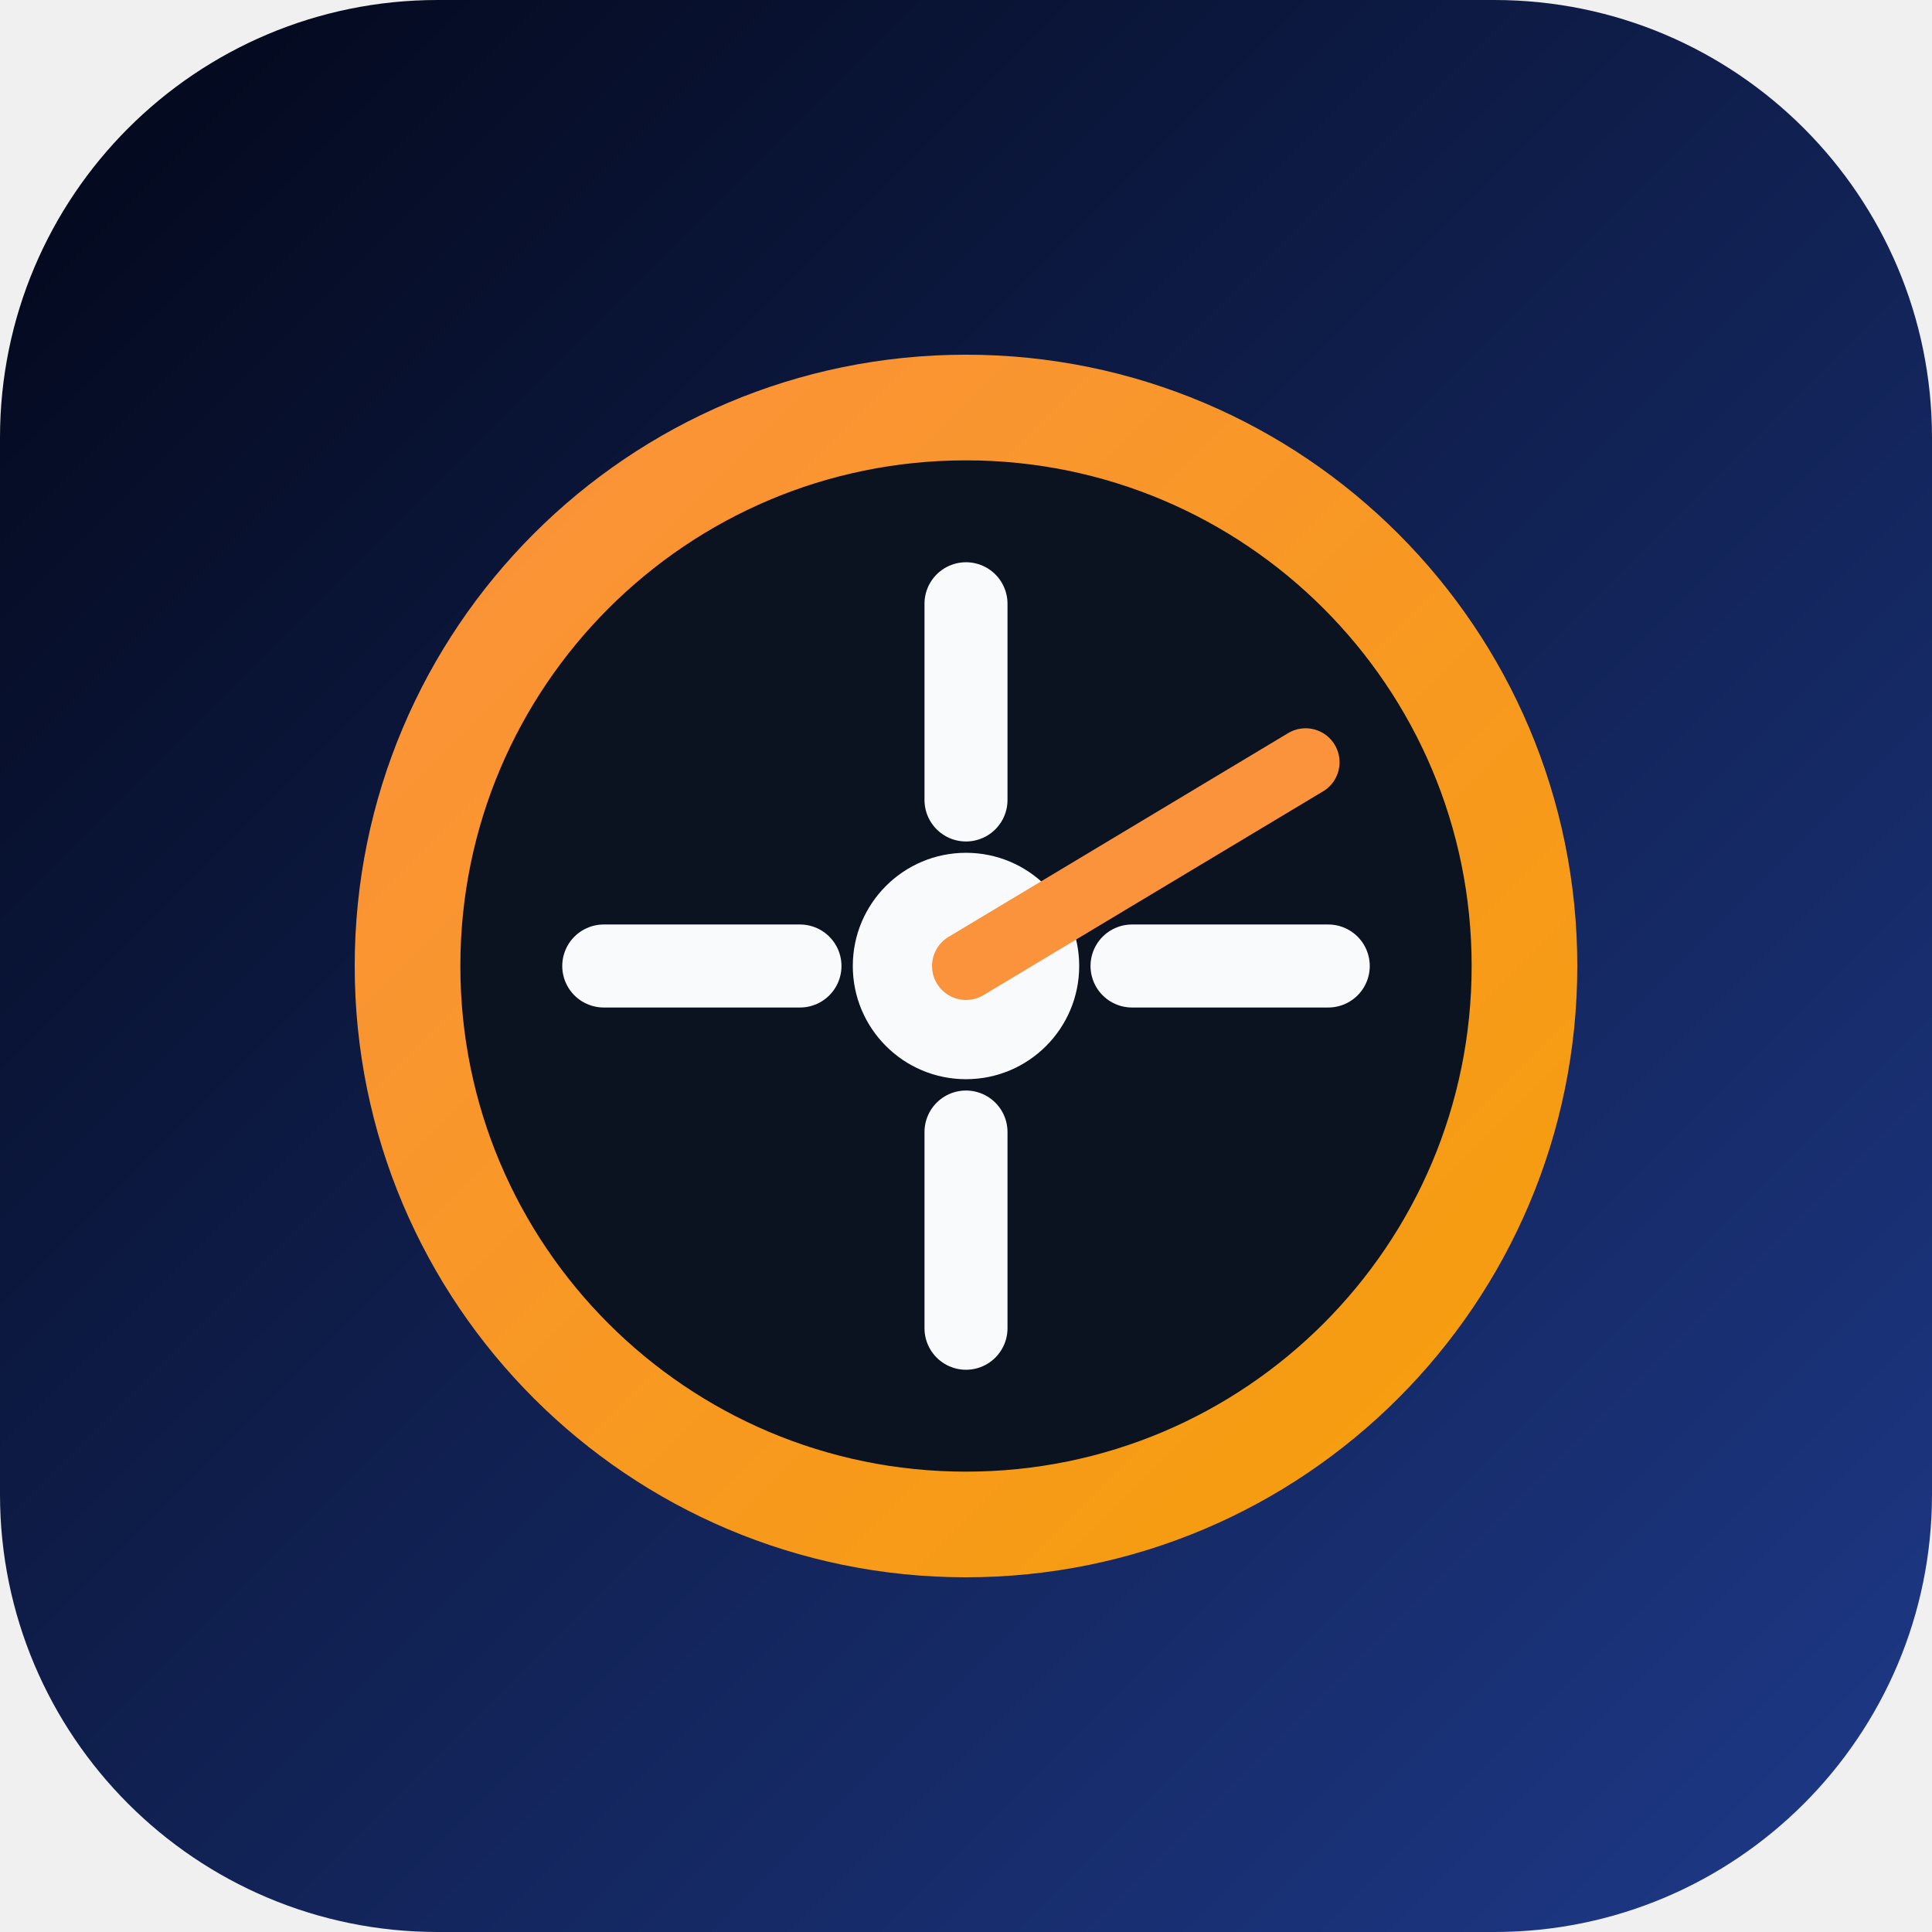
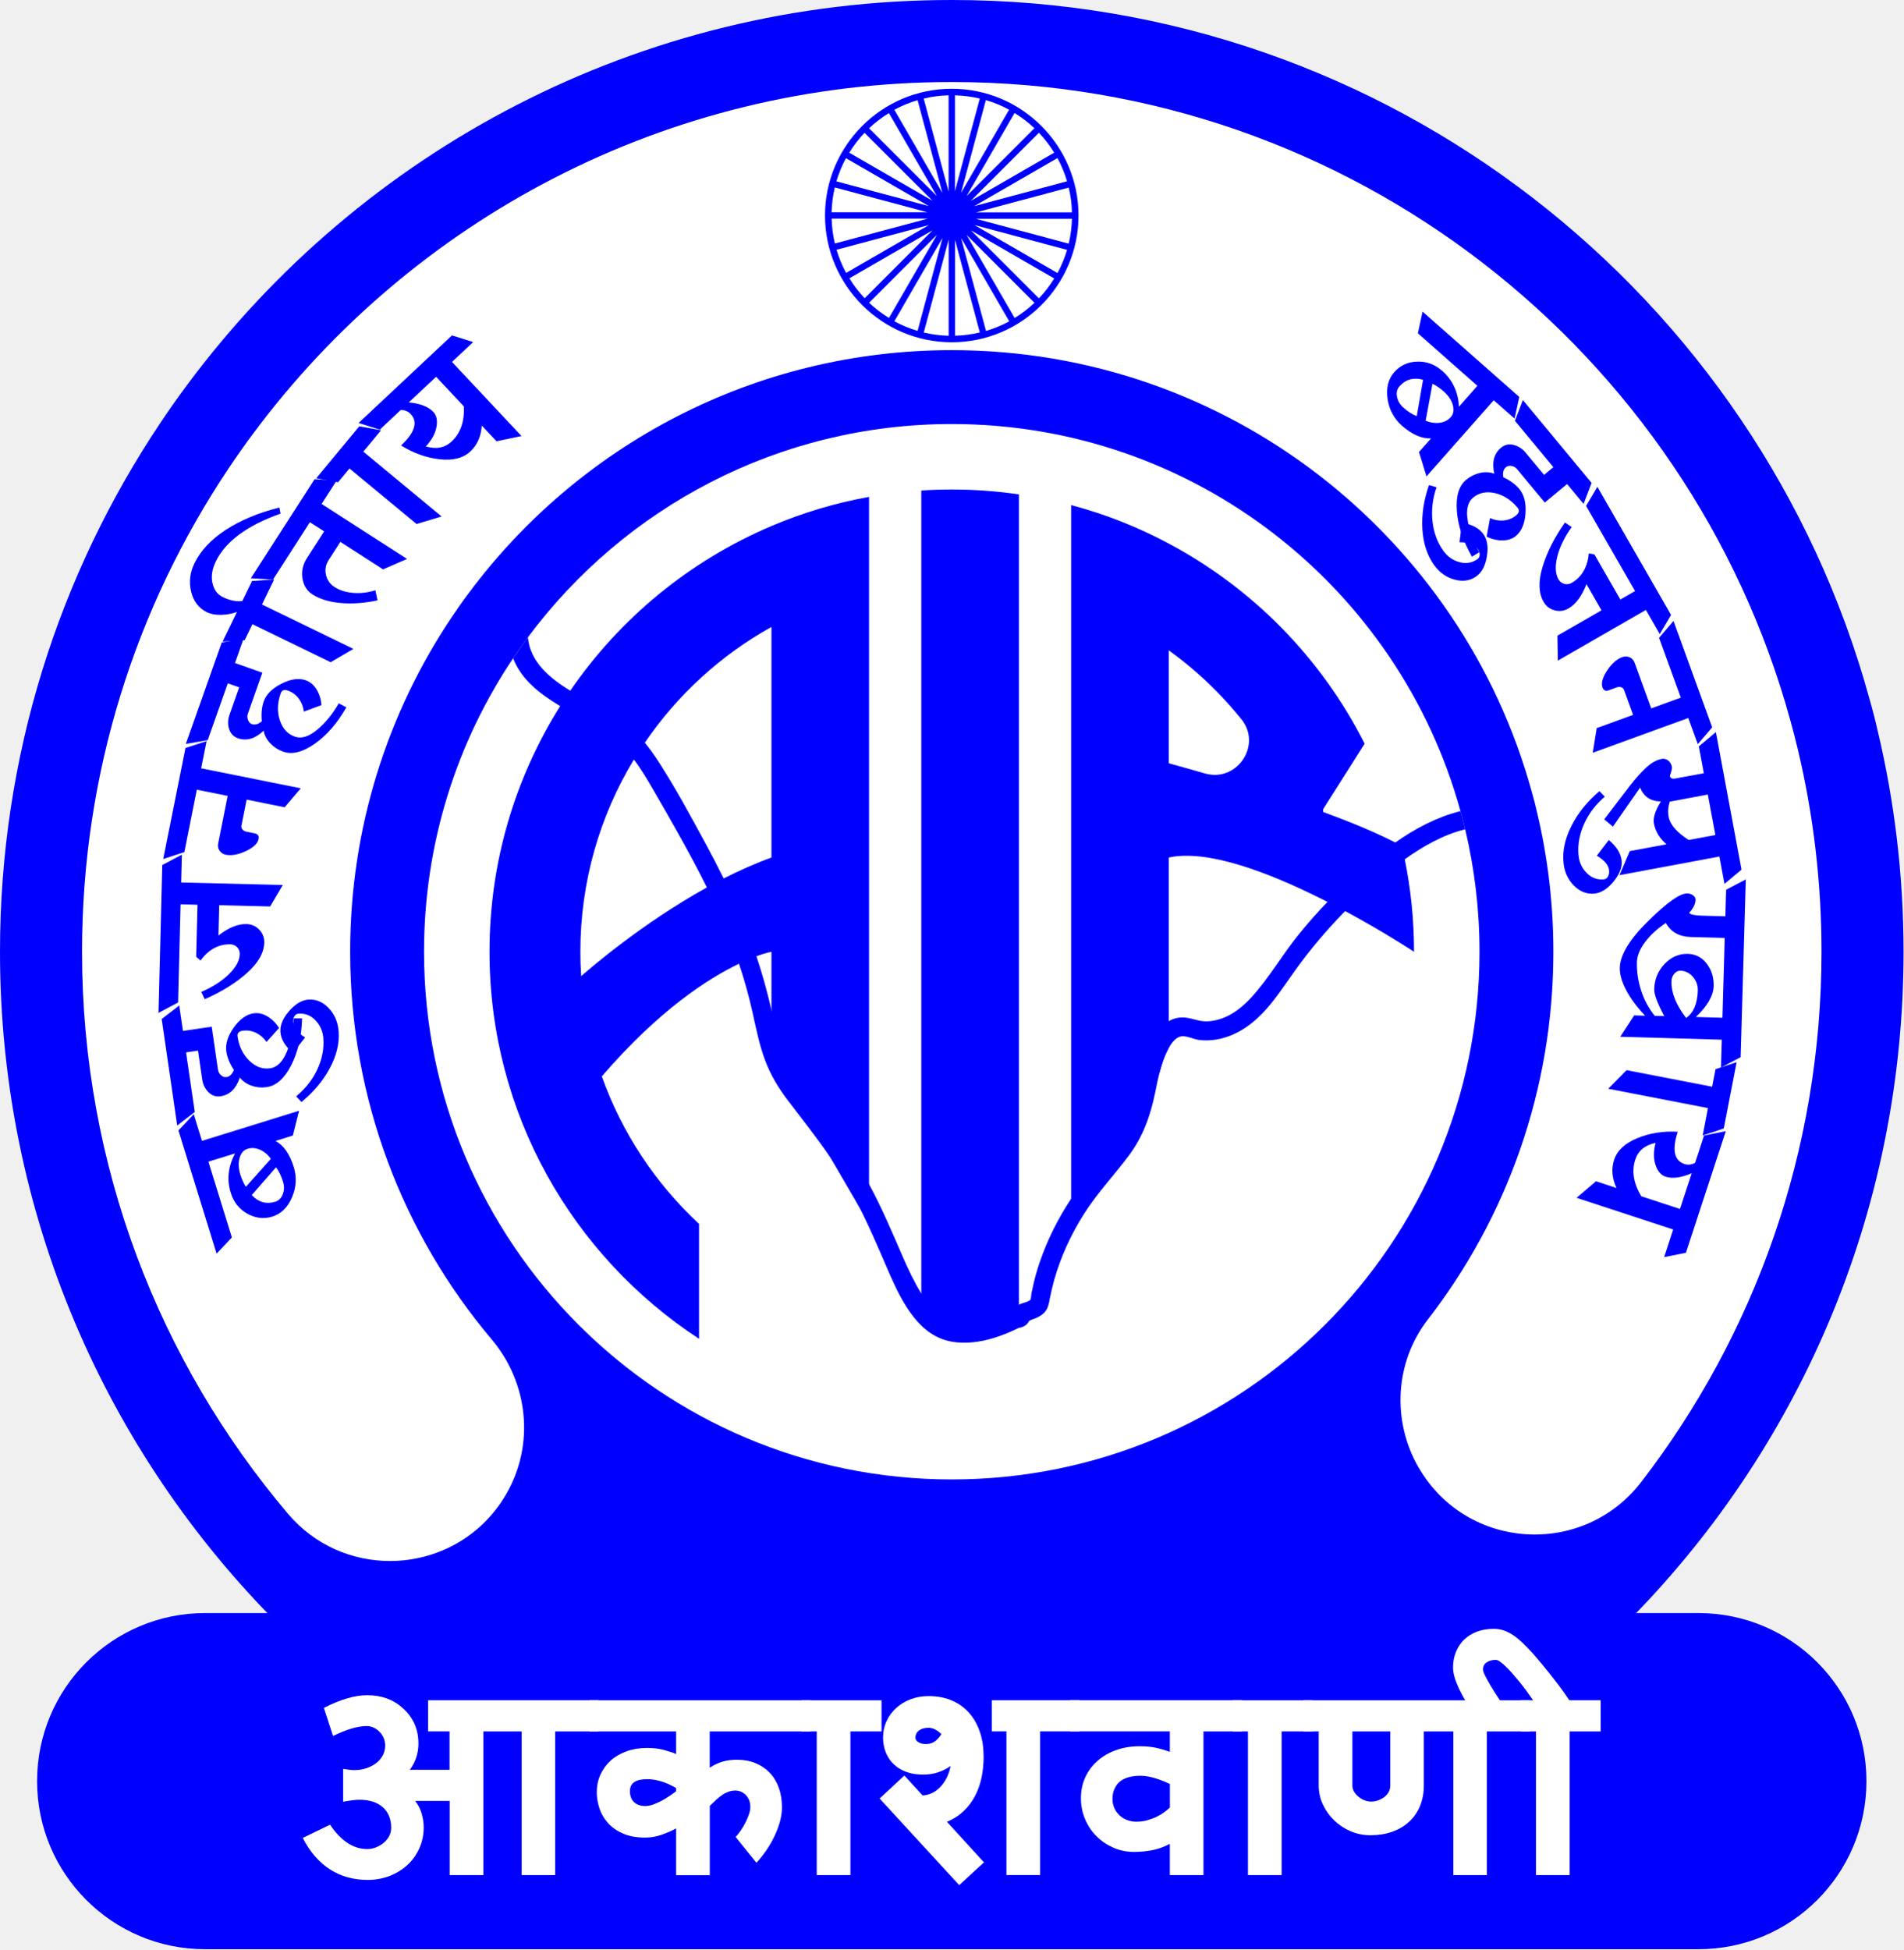
- <svg xmlns="http://www.w3.org/2000/svg" viewBox="0 0 512 512">
+ <svg xmlns="http://www.w3.org/2000/svg" id="Layer_2" data-name="Layer 2" viewBox="0 0 299.16 306.34">
  <defs>
-     <linearGradient id="bg" x1="0" y1="0" x2="1" y2="1">
-       <stop offset="0%" stop-color="#020617" />
-       <stop offset="100%" stop-color="#1e3a8a" />
-     </linearGradient>
-     <linearGradient id="dial" x1="0" y1="0" x2="1" y2="1">
-       <stop offset="0%" stop-color="#fb923c" />
-       <stop offset="100%" stop-color="#f59e0b" />
-     </linearGradient>
+     <style>
+       .cls-1 {
+         fill: #fff;
+       }
+ 
+       .cls-1, .cls-2 {
+         stroke-width: 0px;
+       }
+ 
+       .cls-2 {
+         fill: blue;
+       }
+     </style>
  </defs>
-   <rect width="512" height="512" rx="116" fill="url(#bg)" />
-   <circle cx="256" cy="256" r="148" fill="#0b1220" stroke="url(#dial)" stroke-width="28" />
-   <circle cx="256" cy="256" r="30" fill="#f8fafc" />
-   <path d="M160 256h52M300 256h52M256 160v52M256 300v52" stroke="#f8fafc" stroke-width="22" stroke-linecap="round" />
-   <path d="M256 256l90-54" stroke="#fb923c" stroke-width="18" stroke-linecap="round" />
+   <g id="Layer_1-2" data-name="Layer 1">
+     <g>
+       <rect class="cls-2" x="5.83" y="253.51" width="287.5" height="52.83" rx="26.41" ry="26.41" />
+       <path class="cls-2" d="m299.16,149.58c0,82.6-66.96,149.56-149.58,149.56S0,232.18,0,149.58c0-30.8,9.31-59.41,25.25-83.19,1.35-2.02,2.74-4,4.2-5.95C56.7,23.77,100.36,0,149.58,0c68.8,0,126.77,46.46,144.19,109.71.49,1.71.94,3.43,1.33,5.16,2.65,11.15,4.06,22.76,4.06,34.72Z" />
+       <path class="cls-1" d="m232.52,149.58c0,45.8-37.13,82.93-82.94,82.93s-82.94-37.13-82.94-82.93c0-17.08,5.16-32.94,14-46.13.75-1.12,1.52-2.22,2.33-3.3,15.11-20.33,39.32-33.51,66.61-33.51,38.15,0,70.29,25.76,79.95,60.83.27.95.52,1.9.74,2.86,1.47,6.18,2.25,12.62,2.25,19.25Z" />
+       <g>
+         <g>
+           <path class="cls-2" d="m220.77,135.04c-.14-.7-.29-1.39-.45-2.08-.33-.18-.68-.37-1.03-.55-3.18-1.63-7.17-3.27-11.34-4.8v-.44c2.36-3.72,4.17-6.57,6.52-10.29-3.38-6.7-7.77-12.8-12.96-18.11-5.2-5.31-11.21-9.82-17.82-13.34-4.82-2.58-9.96-4.62-15.35-6.05v112.97l13.94-23.94c.14-.55.3-1.1.49-1.64.19-.53.5-1.34.92-2.08v-29.92c6.02-1.33,15.56,2.31,23.64,6.32h.01c.43.21.87.43,1.29.65.96.48,1.89.97,2.78,1.45,6.23,3.35,10.82,6.39,10.82,6.39,0-4.98-.5-9.84-1.46-14.54Zm-31.43-13.49c-1.01-.3-1.92-.56-2.7-.77-1.85-.53-2.95-.82-2.95-.82v-17.75c3.12,2.25,6.01,4.79,8.62,7.61.44.46.86.94,1.28,1.42.42.48.84.97,1.24,1.47.1.1.18.21.27.32.1.13.2.26.29.39,2.75,4.07-1.17,9.56-6.05,8.13Z" />
+           <path class="cls-2" d="m160.13,77.7v129.63c-3.42.62-6.95.95-10.55.95-1.61,0-3.21-.07-4.79-.2V77.09c1.58-.11,3.18-.16,4.79-.16,3.58,0,7.11.26,10.55.77Z" />
+           <path class="cls-2" d="m121.24,82.67c-12.85,5.45-23.82,14.5-31.62,25.88-.55.79-1.08,1.6-1.59,2.42-7.03,11.19-11.1,24.43-11.1,38.61,0,25.46,13.1,47.86,32.93,60.83v-18.06c-6.81-6.32-12.1-14.25-15.28-23.19,9.02-10.47,16.78-15.42,21.56-17.7,1.07-.52,1.99-.89,2.74-1.18,1.52-.55,2.36-.7,2.36-.7v16.41l9.29,15.96,4.68,8.05,1.37,2.35v-114.26c-5.34.96-10.47,2.51-15.34,4.58Zm-7.51,55.39c-.89.46-1.78.93-2.64,1.41-10.31,5.71-18.62,12.94-19.75,13.94-.09-1.27-.13-2.54-.13-3.83,0-11.05,3.07-21.39,8.41-30.21.55-.9,1.12-1.78,1.72-2.65,5.1-7.5,11.93-13.76,19.9-18.19v36.24c-2.54.92-5.07,2.05-7.51,3.29Z" />
+         </g>
+         <g>
+           <path class="cls-2" d="m230.27,130.33c-3.43.85-6.58,2.64-9.45,4.68-.02.01-.03.02-.05.03-3.36,2.41-6.47,5.2-9.36,8.15-.12.11-.23.23-.34.34-2.73,2.82-5.27,5.83-7.56,9.03-2.23,3.11-4.27,6.46-7.44,8.72-1.44,1.03-3.14,1.8-4.89,2.09-.92.15-1.82.19-2.74.07-.87-.11-1.92-.68-2.77-.57-.8.1-1.47.91-1.98,1.82-.42.74-.73,1.55-.92,2.08-.19.54-.35,1.09-.49,1.64-.3,1.12-.52,2.25-.75,3.38-.76,3.65-1.91,6.88-4.17,9.89-2.3,3.07-4.93,5.83-6.99,9.09-2.04,3.23-3.66,6.71-4.69,10.39-.26.95-.49,1.91-.68,2.87-.14.75-.24,1.47-.73,2.09-.45.56-1.05.87-1.7,1.13-.23.09-.48.16-.7.27-.04.02-.07.04-.11.07h-.01c-.28.6-.94,1.03-1.61,1.09-.18.09-.37.18-.55.26-.56.27-1.13.51-1.71.74-1.08.43-2.19.78-3.33,1.02-2.2.44-4.54.52-6.66-.32-4.55-1.8-6.92-7.46-8.72-11.64-1.27-2.95-2.54-5.88-3.96-8.74-.77-1.56-1.6-3.11-2.49-4.62-.7-1.17-1.43-2.31-2.19-3.43-2.11-3.09-4.42-6.01-6.71-9.01-1.5-1.96-2.72-4.02-3.59-6.33-.89-2.39-1.39-4.91-1.94-7.4-.58-2.63-1.3-5.21-2.15-7.75-.77-2.33-1.66-4.62-2.65-6.88-.76-1.72-1.56-3.43-2.4-5.11-1.46-2.95-3.02-5.84-4.63-8.7-1.25-2.23-2.52-4.46-3.81-6.67-.94-1.62-1.89-3.24-3.03-4.73-.34-.45-.71-.89-1.09-1.31-2.67-2.94-6.8-4.85-10.5-7.09-3.22-1.95-6.1-4.15-7.39-7.52.75-1.12,1.52-2.22,2.33-3.3.3,3.84,3.44,6.45,6.65,8.4.8.49,1.61.94,2.38,1.36,2.32,1.25,4.65,2.49,6.7,4.17.97.79,1.84,1.68,2.64,2.64.78.96,1.5,1.97,2.17,3.01,2.65,4.09,4.98,8.44,7.31,12.72,1,1.85,1.98,3.72,2.91,5.61,1.28,2.58,2.47,5.2,3.56,7.87.58,1.44,1.11,2.89,1.59,4.35.93,2.78,1.7,5.59,2.36,8.46.09.39.18.79.27,1.18.51,2.34,1.04,4.74,2.05,6.94.99,2.19,2.45,4.1,3.95,5.96,3.03,3.76,5.84,7.64,8.25,11.82.28.49.55.97.82,1.47,2.02,3.73,3.65,7.6,5.34,11.5.85,1.94,1.75,3.87,2.87,5.67.08.13.16.25.24.38,1.07,1.65,2.31,3.42,4.27,4.05.33.1.66.18.99.23,1.09.18,2.21.09,3.31-.13.03,0,.05,0,.08-.01.38-.06.76-.15,1.13-.25,1-.27,1.99-.62,2.94-1.04.5-.22,1.01-.57,1.54-.81.24-.25.53-.47.84-.65.01,0,.01-.01.02-.01.48-.28,1.48-.38,1.82-.81.04-.05.1-.8.14-.99.11-.56.23-1.11.36-1.65.26-1.1.58-2.18.94-3.24,1.2-3.52,2.88-6.86,4.93-9.96.35-.54.72-1.07,1.1-1.59,2.32-3.19,5.28-5.97,7.18-9.45,1.77-3.24,1.93-7,2.97-10.48.66-2.23,1.96-5.17,4.1-6.39.81-.47,1.75-.69,2.82-.53,1.06.16,2.01.58,3.1.57.85-.01,1.68-.19,2.48-.48,1.84-.67,3.35-1.95,4.65-3.37,2.72-3,4.77-6.59,7.31-9.74,1.45-1.79,2.98-3.53,4.58-5.19,1.21-1.26,2.46-2.49,3.75-3.67,2.17-1.98,4.46-3.94,6.91-5.66,3.14-2.21,6.53-4.01,10.24-4.94.27.95.52,1.9.74,2.86Z" />
+           <path class="cls-2" d="m158.92,207.3s.01,0,.01.01v.02s0-.02-.01-.03Z" />
+           <path class="cls-2" d="m160.79,205.94h-.03s.02,0,.03,0Z" />
+         </g>
+       </g>
+       <g>
+         <path class="cls-1" d="m286.27,149.58c0,31.37-10.56,60.27-28.33,83.33-9.17,11.91-27.47,10.75-34.98-2.27h-.01c-4.24-7.34-3.73-16.56,1.45-23.26,12.37-15.98,19.73-36.03,19.73-57.8,0-7.56-.89-14.9-2.57-21.94-.25-1.1-.53-2.18-.84-3.26-11.01-39.98-47.65-69.35-91.14-69.35-31.11,0-58.71,15.03-75.93,38.2-.93,1.23-1.8,2.49-2.66,3.76-10.08,15.04-15.96,33.12-15.96,52.59,0,23.21,8.36,44.47,22.24,60.92,5.78,6.85,6.78,16.53,2.3,24.29-4,6.94-11.12,10.54-18.28,10.54-5.89,0-11.81-2.43-16.06-7.45-20.17-23.83-32.34-54.64-32.34-88.3,0-28.15,8.5-54.29,23.07-76.02,1.24-1.85,2.51-3.66,3.84-5.44C64.7,34.61,104.6,12.89,149.58,12.89c62.87,0,115.84,42.46,131.77,100.25.44,1.57.85,3.14,1.22,4.72,2.42,10.18,3.7,20.8,3.7,31.72Z" />
+         <path class="cls-2" d="m149.58,13.95c-10.98,0-19.92,8.94-19.92,19.92s8.94,19.92,19.92,19.92,19.92-8.93,19.92-19.92-8.94-19.92-19.92-19.92Zm3,17.61l10.7-10.7c.91.96,1.71,2.01,2.4,3.13l-13.1,7.57Zm13.62-6.71c.62,1.15,1.12,2.37,1.5,3.64l-14.58,3.9,13.07-7.55Zm-14.29,5.96l7.54-13.05c1.12.69,2.17,1.49,3.12,2.39l-10.66,10.66Zm-.87-.49l3.9-14.59c1.28.38,2.5.88,3.65,1.51l-7.55,13.08Zm-.96-.27v-15.07c1.34.04,2.64.21,3.9.51l-3.9,14.56Zm-1,.05l-3.91-14.61c1.26-.3,2.57-.48,3.91-.51v15.13Zm-.97.23l-7.55-13.08c1.15-.63,2.37-1.13,3.65-1.51l3.9,14.59Zm-.86.5l-10.67-10.67c.95-.9,2-1.7,3.12-2.39l7.55,13.07Zm-.7.72l-13.08-7.55c.69-1.13,1.5-2.18,2.4-3.13l10.68,10.68Zm-.52.85l-14.58-3.9c.38-1.27.88-2.5,1.5-3.64l13.07,7.55Zm-.26.96h-15.08c.04-1.34.21-2.64.51-3.9l14.56,3.9Zm.04,1l-14.6,3.91c-.3-1.26-.48-2.57-.51-3.91h15.11Zm.23.98l-13.07,7.55c-.62-1.15-1.12-2.37-1.5-3.64l14.57-3.9Zm.5.87l-10.65,10.66c-.9-.95-1.71-2-2.4-3.13l13.05-7.54Zm.72.69l-7.55,13.07c-1.12-.69-2.17-1.49-3.12-2.39l10.67-10.68Zm.86.51l-3.91,14.59c-1.28-.38-2.5-.88-3.65-1.51l7.56-13.09Zm.97.24v15.12c-1.34-.04-2.65-.21-3.91-.51l3.91-14.6Zm1,.04l3.9,14.56c-1.26.3-2.56.48-3.9.51v-15.07Zm.96-.28l7.56,13.09c-1.15.63-2.37,1.13-3.65,1.51l-3.91-14.59Zm.85-.51l10.68,10.69c-.95.9-2,1.7-3.12,2.39l-7.56-13.08Zm.73-.68l13.05,7.54c-.69,1.12-1.49,2.17-2.4,3.13l-10.66-10.66Zm.5-.86l14.57,3.91c-.38,1.27-.88,2.5-1.5,3.64l-13.07-7.55Zm.22-.98h15.12c-.04,1.34-.21,2.65-.51,3.91l-14.6-3.91Zm.04-1l14.57-3.9c.3,1.26.48,2.56.51,3.9h-15.08Z" />
+         <g>
+           <path class="cls-2" d="m30.45,175.12l1.29,4.18,15.26-4.73-.98,3.89-2.72.85c1.28.7,2.23,2.07,2.86,4.09.5,1.61.41,3.21-.28,4.79-.68,1.58-1.71,2.59-3.08,3.01-1.34.42-2.65.26-3.94-.46-1.28-.72-2.15-1.82-2.6-3.28-.64-2.06-.41-4.12.67-6.18l-4.18,1.29,3.69,11.91-2.4,2.54-6-19.36,2.4-2.54Zm12.12,6.99c-.52-.69-1.11-1.17-1.76-1.44-.66-.27-1.29-.32-1.91-.12s-1.04.67-1.25,1.44c-.22.77-.18,1.64.12,2.61.22.73.52,1.37.87,1.92l3.93-4.4Zm.81,1.34l-3.82,4.37c.53.57,1.11.93,1.73,1.11.62.17,1.28.15,1.98-.07.54-.17.94-.56,1.17-1.19.24-.62.25-1.28.03-1.97-.29-.92-.65-1.67-1.09-2.25Z" />
+           <path class="cls-2" d="m28.17,158.03l.58,3.99,4.52-.66.99,6.77c.05.33.2.61.47.85.27.24.55.34.85.3.51-.08.91-.45,1.18-1.13-.66-.98-1.05-1.95-1.19-2.9-.17-1.17.22-2.42,1.16-3.75.95-1.33,2-2.09,3.15-2.25.69-.1,1.39.05,2.1.46.71.41,1.34,1.02,1.88,1.84l-1.98,2.21c-.41-.62-.95-1.09-1.62-1.43-.67-.33-1.37-.44-2.1-.34-.63.09-.9.39-.83.89.23,1.58.85,2.85,1.85,3.82,1,.97,2.1,1.37,3.3,1.19,1.07-.16,1.92-1,2.57-2.54.65-1.54,1.01-3.3,1.09-5.3h1.34c-.09,2.87-.67,5.33-1.73,7.39-1.06,2.06-2.33,3.19-3.81,3.41-.83.12-1.63.05-2.4-.22-.78-.27-1.39-.69-1.85-1.28-.58,1.75-1.59,2.73-3.03,2.94-.73.11-1.36-.11-1.9-.64-.54-.54-.87-1.22-.99-2.05l-.65-4.48-1.88.27,1.37,9.37-2.76,2.13-2.44-16.74,2.76-2.13Z" />
+           <path class="cls-2" d="m47.37,173.19l-.83-.89c1.45-1.19,2.56-2.6,3.32-4.22.76-1.63,1.08-3.25.96-4.87-.08-1.12-.5-2.08-1.24-2.85-.74-.78-1.63-1.13-2.67-1.05-.28.02-.5.16-.66.42s-.22.59-.19.98c.06.82.69,1.6,1.89,2.34l-1.92,2.43c-1.22-1.05-1.88-2.15-1.96-3.29-.08-1.05.37-2.14,1.35-3.27.98-1.13,1.99-1.74,3.04-1.82,1.2-.09,2.27.36,3.2,1.34.93.98,1.45,2.2,1.56,3.65.14,1.86-.32,3.78-1.37,5.75-1.05,1.98-2.54,3.76-4.48,5.36Z" />
+           <path class="cls-2" d="m34.45,142.27l-.12,4.75c.79-.61,1.55-1.07,2.29-1.37.74-.3,1.45-.44,2.13-.42.78.02,1.45.31,1.99.88.54.56.8,1.25.79,2.04-.04,1.58-.94,3.17-2.7,4.75-1.76,1.58-3.98,2.96-6.66,4.14l-.54-1.15c1.78-.77,3.23-1.69,4.34-2.78,1.11-1.09,1.68-2.14,1.71-3.15.01-.42-.12-.78-.4-1.08-.28-.3-.64-.46-1.08-.47-.91-.02-1.76.18-2.54.6-.79.42-1.5,1.07-2.16,1.94l-.67-.59.21-8.17-2.66-.07-.39,15.43-3.08,1.63.59-23.23,3.08-1.63-.11,4.37,15.97.4-1.99,3.37-7.98-.2Z" />
+           <path class="cls-2" d="m32.47,116.46l-.86,4.29,15.66,3.14-2.54,2.98-5.97-1.2-.82,4.1c-.04.21.01.41.16.59.15.18.36.29.62.35l1.31.26c.5.1.7.4.6.9-.14.7-.8,1.33-2,1.89-1.19.56-2.24.75-3.15.57-.41-.08-.73-.29-.97-.63-.24-.34-.31-.72-.22-1.16l1.49-7.46-4.85-.97-1.96,9.81-3.32,1.08,3.5-17.45,3.32-1.08Z" />
+           <path class="cls-2" d="m38.27,100.4l-1.34,3.8,4.3,1.52-2.28,6.45c-.11.31-.1.64.02.97.12.34.33.56.61.66.49.17,1.01.02,1.57-.45-.12-1.17-.02-2.21.3-3.12.39-1.11,1.32-2.04,2.78-2.78,1.46-.74,2.74-.92,3.84-.53.66.23,1.21.7,1.65,1.39.44.69.71,1.53.81,2.5l-2.79,1.03c-.07-.74-.33-1.41-.77-2.02-.44-.61-1-1.03-1.7-1.28-.6-.21-.98-.08-1.15.4-.53,1.5-.58,2.92-.15,4.24.43,1.32,1.22,2.19,2.37,2.59,1.02.36,2.17.01,3.46-1.05,1.29-1.06,2.43-2.45,3.44-4.18l1.19.62c-1.42,2.5-3.08,4.41-4.97,5.73-1.89,1.33-3.55,1.74-4.96,1.24-.79-.28-1.46-.72-2.03-1.31-.56-.59-.91-1.26-1.04-1.99-1.33,1.28-2.68,1.67-4.05,1.19-.69-.25-1.15-.73-1.38-1.46-.23-.73-.2-1.48.08-2.27l1.51-4.27-1.79-.63-3.16,8.93-3.44.6,5.65-15.95,3.44-.6Z" />
+           <path class="cls-2" d="m43.08,91.07l-1.91,3.93,14.37,6.98-3.57,2.09-12.3-5.97-1.22,2.51-3.47.22,2.26-4.65c-.78.28-1.62.43-2.5.45-.88.02-1.62-.12-2.21-.41-1.29-.63-2.12-1.7-2.49-3.22-.37-1.52-.2-3.01.52-4.48.96-1.98,2.6-3.73,4.91-5.24,2.31-1.51,5.12-2.68,8.43-3.52l.19.96c-2.62.93-4.78,2.01-6.48,3.27s-2.94,2.67-3.7,4.26c-.58,1.2-.76,2.32-.52,3.38.23,1.06.77,1.79,1.61,2.2,1.08.53,2.11.74,3.08.63l1.53-3.15,3.47-.24Z" />
+           <path class="cls-2" d="m52.91,75.52l-2.37,3.68,13.43,8.64-3.77,1.64-6.71-4.32-1.85,2.88c-.46.71-.6,1.48-.41,2.3s.63,1.46,1.32,1.9c.83.54,1.82.85,2.97.94,1.15.09,2.31-.05,3.47-.41l.34,1.58c-2.03.44-3.96.58-5.78.42-1.82-.16-3.31-.62-4.46-1.36-.86-.56-1.38-1.39-1.56-2.51s.06-2.19.73-3.23l2.68-4.16-2.24-1.44-5.8,9.02-3.48-.21,10.02-15.57,3.48.21Z" />
+           <path class="cls-2" d="m59.89,67.61l-2.79,3.37,12.3,10.19-3.94,1.18-10.54-8.73-1.79,2.17-3.44-.62,6.77-8.17,3.43.62Z" />
+           <path class="cls-2" d="m75.72,66.86c-.11,1.7-.71,3.06-1.8,4.09-1.12,1.05-2.72,1.46-4.81,1.23-2.09-.23-4.12-.95-6.08-2.17,1.09-1.02,1.76-1.95,2.01-2.77.25-.83.08-1.55-.51-2.18-.38-.41-.9-.62-1.54-.64l-3.3,3.1-3.33-1.05,14.67-13.76,3.33,1.05-3.33,3.12,10.93,11.65-3.93.82-2.32-2.47Zm-7.18-7.65l-4.3,4.03c1.8.17,3.08.67,3.85,1.49.53.56.7,1.36.5,2.4-.19,1.03-.75,2.04-1.67,3.03.82.24,1.56.3,2.24.17.68-.13,1.28-.45,1.82-.95,1.39-1.3,2.03-3.14,1.92-5.51l-4.37-4.66Z" />
+         </g>
+         <g>
+           <path class="cls-2" d="m238.04,65.79l-3.28-2.89-10.57,11.97-1.18-3.83,1.89-2.14c-1.46.06-2.98-.6-4.57-2-1.26-1.12-2.02-2.53-2.26-4.24-.24-1.71.11-3.1,1.06-4.18.93-1.05,2.13-1.61,3.6-1.65,1.47-.05,2.78.44,3.93,1.45,1.62,1.43,2.5,3.3,2.64,5.63l2.89-3.28-9.35-8.25.73-3.41,15.2,13.41-.73,3.41Zm-15.38-.39l.99-5.72c-.75-.2-1.43-.22-2.05-.05-.62.17-1.17.54-1.66,1.09-.38.43-.51.97-.38,1.63.12.66.45,1.22.99,1.7.72.64,1.42,1.09,2.1,1.35Zm1.39.72c.8.32,1.55.42,2.26.32.7-.11,1.27-.4,1.7-.89.43-.48.53-1.11.32-1.89-.21-.77-.7-1.49-1.46-2.17-.57-.5-1.15-.9-1.74-1.18l-1.07,5.8Z" />
+           <path class="cls-2" d="m248.86,79.17l-2.57-3.1-3.51,2.91-4.37-5.27c-.21-.25-.49-.41-.85-.48-.35-.07-.65,0-.88.19-.4.33-.54.86-.42,1.58,1.07.5,1.91,1.11,2.53,1.86.75.91,1.07,2.18.96,3.81-.11,1.63-.62,2.82-1.51,3.56-.54.44-1.22.68-2.04.7-.82.02-1.68-.17-2.56-.59l.54-2.92c.67.31,1.38.44,2.12.38.74-.07,1.4-.33,1.97-.8.49-.4.57-.8.25-1.19-1.02-1.23-2.21-2-3.56-2.31-1.36-.31-2.51-.07-3.44.7-.83.69-1.12,1.86-.87,3.5s.85,3.34,1.83,5.09l-1.15.7c-1.41-2.5-2.2-4.9-2.37-7.21-.17-2.31.33-3.94,1.48-4.89.64-.53,1.37-.89,2.17-1.07.8-.18,1.55-.13,2.24.13-.42-1.79-.06-3.16,1.06-4.09.57-.47,1.22-.62,1.96-.44.74.18,1.38.59,1.91,1.23l2.89,3.48,1.46-1.21-6.04-7.29,1.25-3.26,10.8,13.03-1.25,3.26Z" />
+           <path class="cls-2" d="m224.6,76.24l1.17.33c-.62,1.77-.83,3.55-.64,5.33.19,1.79.76,3.34,1.71,4.66.66.92,1.5,1.51,2.54,1.79,1.04.28,1.98.11,2.83-.49.23-.16.34-.4.34-.7,0-.3-.11-.62-.34-.93-.48-.67-1.42-1.01-2.83-1.01l.37-3.07c1.59.26,2.72.86,3.38,1.79.61.86.8,2.02.55,3.5-.24,1.48-.79,2.52-1.65,3.13-.98.7-2.12.88-3.43.52-1.3-.35-2.38-1.12-3.23-2.31-1.08-1.52-1.69-3.39-1.83-5.62-.13-2.24.21-4.54,1.04-6.91Z" />
+           <path class="cls-2" d="m251.7,95.92l-2.37-4.12c-.35.94-.77,1.72-1.24,2.36-.47.64-1.01,1.13-1.6,1.47-.68.39-1.4.49-2.16.29-.76-.2-1.34-.65-1.74-1.34-.79-1.37-.85-3.19-.17-5.46.68-2.27,1.85-4.6,3.53-7l1.06.71c-1.12,1.58-1.88,3.12-2.26,4.63-.38,1.51-.32,2.7.18,3.58.21.36.51.6.91.72.4.12.79.06,1.17-.16.79-.45,1.41-1.07,1.86-1.84.45-.77.73-1.7.83-2.78l.88.15,4.08,7.09,2.31-1.33-7.7-13.38,1.78-3,11.58,20.14-1.78,3-2.18-3.79-13.84,7.96-.06-3.92,6.92-3.98Z" />
+           <path class="cls-2" d="m266.83,116.95l-1.5-4.11-15.01,5.46.62-3.87,5.72-2.08-1.43-3.93c-.07-.2-.22-.34-.44-.41-.22-.08-.46-.07-.71.02l-1.25.46c-.48.17-.8.02-.98-.45-.24-.67,0-1.55.72-2.65.73-1.1,1.52-1.81,2.39-2.12.39-.14.78-.13,1.16.03.38.17.64.46.79.88l2.6,7.15,4.65-1.69-3.42-9.4,2.27-2.65,6.08,16.72-2.27,2.65Z" />
+           <path class="cls-2" d="m261.89,132.67c-1.08-.93-1.73-2.02-1.96-3.27-.16-.85.21-2,1.1-3.45-.8,0-1.47-.19-2.02-.55-.54-.36-.96-.9-1.25-1.62l-4.27,6.13-1.37-1.14,4.04-5.28c.83-1.08,1.67-2.02,2.51-2.81s1.68-1.26,2.5-1.41c.37-.07.71.02,1.02.27.3.25.49.58.57.98.04.24-.06.71-.32,1.41.07.37.35.51.85.42l4.49-.83-.79-4.22,2.68-2.24,4.03,21.61-2.68,2.24-.8-4.3-15.7,2.93,1.62-3.78,5.76-1.07Zm7.7-1.44l-1.19-6.36-5.98,1.12c-.26.8-.32,1.59-.17,2.39.23,1.23,1.28,2.44,3.15,3.63l4.19-.78Z" />
+           <path class="cls-2" d="m251.37,124.33l.84.88c-1.43,1.21-2.51,2.64-3.25,4.28-.73,1.64-1.03,3.27-.88,4.88.1,1.12.53,2.07,1.29,2.83s1.65,1.1,2.69,1c.28-.02.49-.17.65-.43.15-.26.21-.59.18-.98-.08-.82-.72-1.59-1.93-2.31l1.88-2.46c1.24,1.03,1.91,2.12,2.02,3.25.1,1.05-.33,2.15-1.29,3.3-.96,1.15-1.96,1.77-3.01,1.87-1.2.11-2.27-.32-3.22-1.28-.95-.96-1.49-2.17-1.62-3.62-.17-1.86.25-3.78,1.27-5.78,1.01-2,2.48-3.81,4.39-5.43Z" />
+           <path class="cls-2" d="m258.53,159.61c-1.3-1.38-2.3-2.73-2.98-4.04s-1.01-2.48-.98-3.49c.06-2.03,1.56-4.49,4.51-7.38,2.95-2.9,4.98-4.33,6.1-4.29.34.01.65.11.91.31.27.2.4.42.39.68-.02.67-.36,1.36-1.01,2.06.18.26.81.4,1.89.44l3.8.11.12-4.18,3.09-1.62-.81,27.94-3.09,1.62.13-4.37-15.96-.46,2.19-3.36,1.71.05Zm3.04.09c-1.08-2.01-1.61-3.42-1.59-4.23.04-1.56.59-2.88,1.63-3.98,1.04-1.09,2.26-1.62,3.67-1.58,1.22.04,2.2.55,2.96,1.55.76,1,1.12,2.17,1.08,3.51-.04,1.52-.98,3.14-2.8,4.86l4.18.12.36-12.54-5.32-.15c-1.84-.05-3.15-.79-3.93-2.21-1.34.89-2.43,1.89-3.26,3-.83,1.11-1.26,2.16-1.29,3.15-.04,1.48.18,2.97.66,4.46.48,1.49,1.2,2.82,2.14,3.99l1.52.04Zm3.42.29c1.17-.82,1.78-2.26,1.84-4.32.02-.82-.24-1.54-.78-2.16s-1.21-.94-1.98-.96c-.34,0-.65.15-.94.48-.28.33-.43.72-.44,1.19-.05,1.79.72,3.71,2.31,5.77Z" />
+           <path class="cls-2" d="m267.6,178.44l.83-4.29-15.68-3.04,2.89-2.92,13.44,2.6.54-2.76,3.31-1.1-2.02,10.42-3.31,1.1Z" />
+           <path class="cls-2" d="m254.06,186.72c-.72-1.54-.85-3.03-.38-4.45.48-1.46,1.69-2.59,3.63-3.39s4.07-1.14,6.37-1.01c-.47,1.42-.61,2.55-.43,3.4.18.84.67,1.4,1.49,1.67.53.17,1.08.12,1.66-.18l1.41-4.3,3.42-.68-6.27,19.11-3.42.68,1.42-4.34-15.18-4.98,3.05-2.6,3.22,1.06Zm9.97,3.27l1.84-5.6c-1.66.71-3.03.89-4.1.54-.73-.24-1.26-.86-1.59-1.86-.33-1-.32-2.15.01-3.46-.83.18-1.52.49-2.05.93-.53.44-.91,1.01-1.14,1.71-.59,1.81-.27,3.73.95,5.76l6.07,1.99Z" />
+         </g>
+       </g>
+       <g>
+         <path class="cls-1" d="m94.08,272.11h-6.83v22.58h-5.27v-22.58h-6.02v22.58h-5.29v-11.66h-5.43c.46.58.8,1.24,1.02,1.98.22.74.33,1.46.33,2.16,0,1.18-.23,2.28-.68,3.29-.45,1.01-1.07,1.89-1.86,2.62s-1.72,1.31-2.8,1.74c-1.08.42-2.24.63-3.49.63-1.07,0-2.09-.13-3.07-.4-.98-.26-1.9-.67-2.76-1.21-.86-.54-1.66-1.23-2.39-2.06-.74-.83-1.39-1.81-1.96-2.93l4.29-2.08c1.71,2.55,3.66,3.83,5.85,3.83.47,0,.93-.09,1.38-.27.45-.18.85-.42,1.21-.72.35-.3.64-.65.85-1.05.21-.4.32-.83.32-1.29,0-.71-.12-1.34-.35-1.89-.24-.55-.57-1.02-1.01-1.39s-.96-.66-1.57-.85c-.61-.19-1.29-.29-2.04-.29-.26,0-.6.02-1.02.07-.42.05-.94.13-1.56.24v-5.16c.42.07.76.12,1.04.15.28.03.52.04.73.04.64,0,1.25-.09,1.83-.28.58-.19,1.1-.45,1.54-.78.44-.33.8-.74,1.06-1.21s.4-1,.4-1.58c0-.43-.08-.83-.24-1.2-.16-.37-.37-.69-.65-.97-.27-.28-.58-.5-.93-.66-.35-.16-.72-.24-1.1-.24-.68,0-1.46.13-2.33.38-.87.26-1.85.65-2.94,1.18l-1.44-4.41c2.59-1.33,4.86-2,6.81-2,2.26,0,4.14.69,5.64,2.08,1.61,1.46,2.41,3.3,2.41,5.52,0,1.51-.45,2.89-1.35,4.12h6.24v-6.04h-3.37v-4.89h26.77v4.89Z" />
+         <path class="cls-1" d="m127.42,267.22v4.89h-15.88v5.7c.69-.44,1.38-.76,2.05-.96.67-.19,1.41-.29,2.22-.29,1.08,0,2.06.18,2.93.54.87.36,1.62.87,2.24,1.52.62.65,1.09,1.44,1.42,2.36.33.92.49,1.95.49,3.09,0,.72-.11,1.47-.32,2.24-.22.77-.51,1.54-.87,2.3-.37.76-.79,1.5-1.28,2.21-.49.71-1,1.35-1.54,1.94l-3.27-4.06c.28-.29.56-.64.83-1.05.28-.41.52-.83.74-1.26s.39-.85.53-1.27.21-.78.21-1.1c0-.49-.08-.89-.24-1.23-.16-.33-.36-.6-.6-.81-.24-.21-.5-.36-.76-.45-.26-.09-.5-.13-.71-.13-.39,0-.75.06-1.09.18s-.67.28-.99.5c-.32.21-.64.47-.97.77-.33.3-.66.62-1.01.97v10.89h-5.29v-7.35c-.67.36-1.42.69-2.27.99-.85.3-1.7.45-2.56.45-1.42,0-2.61-.22-3.59-.67-.98-.44-1.77-1.01-2.36-1.7-.6-.69-1.03-1.45-1.29-2.28-.26-.83-.4-1.64-.4-2.44,0-1.03.19-1.97.58-2.82.39-.85.93-1.59,1.62-2.21s1.53-1.1,2.5-1.45c.97-.35,2.04-.52,3.21-.52.97,0,1.83.1,2.59.3s1.41.42,1.97.66v-3.56h-13.63v-4.89h34.8Zm-21.17,13.78c-.24-.12-.51-.27-.82-.43-.31-.16-.66-.31-1.04-.45-.38-.14-.8-.26-1.25-.35-.45-.1-.93-.15-1.45-.15-1.79,0-2.69.62-2.69,1.85,0,.79.22,1.38.67,1.78.44.4,1.03.59,1.75.59.39,0,.8-.08,1.24-.24s.87-.35,1.3-.58.84-.48,1.24-.75.75-.52,1.05-.76v-.52Z" />
+         <path class="cls-1" d="m138.54,272.11h-4.89v22.58h-5.29v-22.58h-2.39v-4.89h12.57v4.89Z" />
+         <path class="cls-1" d="m154.59,276.06c0,1.12-.11,2.21-.32,3.26-.22,1.05-.56,2.02-1.02,2.91s-1.06,1.69-1.79,2.39c-.73.7-1.61,1.27-2.63,1.7l5.81,6.37-3.89,3.58-12.51-13.61,3.89-3.62,2.87,3.14c.53-.03,1.03-.16,1.5-.39.47-.23.9-.55,1.29-.96.39-.41.72-.89,1-1.45.28-.56.48-1.17.6-1.83-.6.43-1.26.76-2,1-.74.24-1.5.35-2.29.35-1.05,0-1.97-.15-2.76-.46-.78-.3-1.44-.72-1.97-1.26-.53-.53-.92-1.15-1.19-1.85-.26-.7-.4-1.45-.4-2.24,0-.94.19-1.81.56-2.61.37-.8.88-1.49,1.53-2.07.65-.58,1.4-1.04,2.27-1.36.87-.33,1.8-.49,2.8-.49,1.35,0,2.55.23,3.62.68,1.07.45,1.97,1.09,2.72,1.93.74.83,1.31,1.83,1.71,3,.4,1.17.59,2.46.59,3.89Zm-9.1-1.96c.19,0,.4-.02.6-.06.21-.04.42-.12.62-.23.21-.11.42-.27.62-.48.21-.21.42-.47.62-.79-.31-.3-.63-.55-.97-.73-.34-.18-.69-.27-1.05-.27-.61,0-1.11.14-1.49.42-.38.28-.57.66-.57,1.14,0,.29.16.53.49.72.33.19.7.28,1.11.28Zm24.15-2h-6.18v22.58h-5.29v-22.58h-2.29v-4.89h13.76v4.89Z" />
+         <path class="cls-1" d="m195.2,272.11h-6.06v22.58h-5.29v-4.91c-.92.49-1.84.82-2.77,1s-1.87.27-2.83.27c-1.17,0-2.26-.22-3.28-.67s-1.91-1.05-2.66-1.81c-.76-.76-1.35-1.66-1.78-2.68s-.65-2.12-.65-3.29.23-2.31.7-3.31c.46-1,1.11-1.86,1.94-2.58s1.8-1.28,2.94-1.68c1.13-.4,2.36-.59,3.69-.59.99,0,1.87.09,2.64.27.78.18,1.46.39,2.06.62v-3.23h-15.67v-4.89h27.02v4.89Zm-11.34,8.26c-.32-.15-.67-.3-1.05-.46-.38-.15-.77-.29-1.18-.42-.4-.12-.81-.23-1.21-.3s-.78-.11-1.14-.11c-.68,0-1.26.06-1.75.19-.49.12-.89.29-1.22.5-.33.21-.59.45-.78.72-.19.27-.34.54-.45.81s-.17.53-.2.79c-.03.26-.04.48-.04.68,0,.5.1.96.29,1.39.19.43.46.8.79,1.12s.73.57,1.19.75.95.27,1.48.27c.64,0,1.24-.08,1.8-.25.56-.17,1.07-.36,1.52-.59.45-.23.84-.47,1.17-.73.33-.26.59-.48.78-.66v-3.71Z" />
+         <path class="cls-1" d="m206.31,272.11h-4.89v22.58h-5.29v-22.58h-2.39v-4.89h12.57v4.89Z" />
+         <path class="cls-1" d="m240.45,272.11h-6.77v22.58h-5.27v-22.58h-4.64v8.49c0,1.19-.2,2.27-.6,3.24-.4.96-.97,1.79-1.71,2.47-.74.68-1.62,1.2-2.65,1.57-1.03.37-2.18.55-3.44.55-1.1,0-2.13-.21-3.11-.63-.98-.42-1.84-.99-2.58-1.71-.74-.71-1.33-1.54-1.77-2.49-.44-.94-.66-1.94-.66-3v-8.49h-2.39v-4.89h35.59v4.89Zm-21.96,0h-5.95v8.49c0,.36.09.69.28,1,.19.31.42.57.71.8.28.23.6.41.94.54.34.13.67.2.99.2.76,0,1.47-.24,2.12-.73.61-.49.92-1.09.92-1.81v-8.49Z" />
+         <path class="cls-1" d="m251.56,272.11h-4.87v22.58h-5.29v-22.58h-2.41v-4.89h1.96c-.32-.47-.67-.96-1.04-1.47-.38-.51-.75-.99-1.13-1.46-.38-.46-.76-.91-1.12-1.32-.37-.42-.71-.78-1.04-1.09s-.62-.56-.88-.74c-.26-.18-.48-.27-.65-.27-.58,0-1.06.13-1.45.4s-.57.64-.57,1.12c0,.54.96,2.27,2.87,5.18l-3.85,2.48c-2.48-3.57-3.73-6.22-3.73-7.97,0-.89.15-1.7.45-2.45s.73-1.38,1.28-1.93c.56-.54,1.23-.96,2.02-1.26.79-.3,1.68-.45,2.66-.45.57,0,1.1.09,1.6.26s.99.43,1.48.76c.49.33.98.74,1.47,1.21.49.47,1.01,1.01,1.55,1.6.15.17.36.41.63.73s.58.68.92,1.09c.34.41.7.85,1.08,1.33.38.48.76.96,1.13,1.45.37.49.74.97,1.08,1.45.35.48.65.93.92,1.34h4.93v4.89Z" />
+       </g>
+     </g>
+   </g>
</svg>
